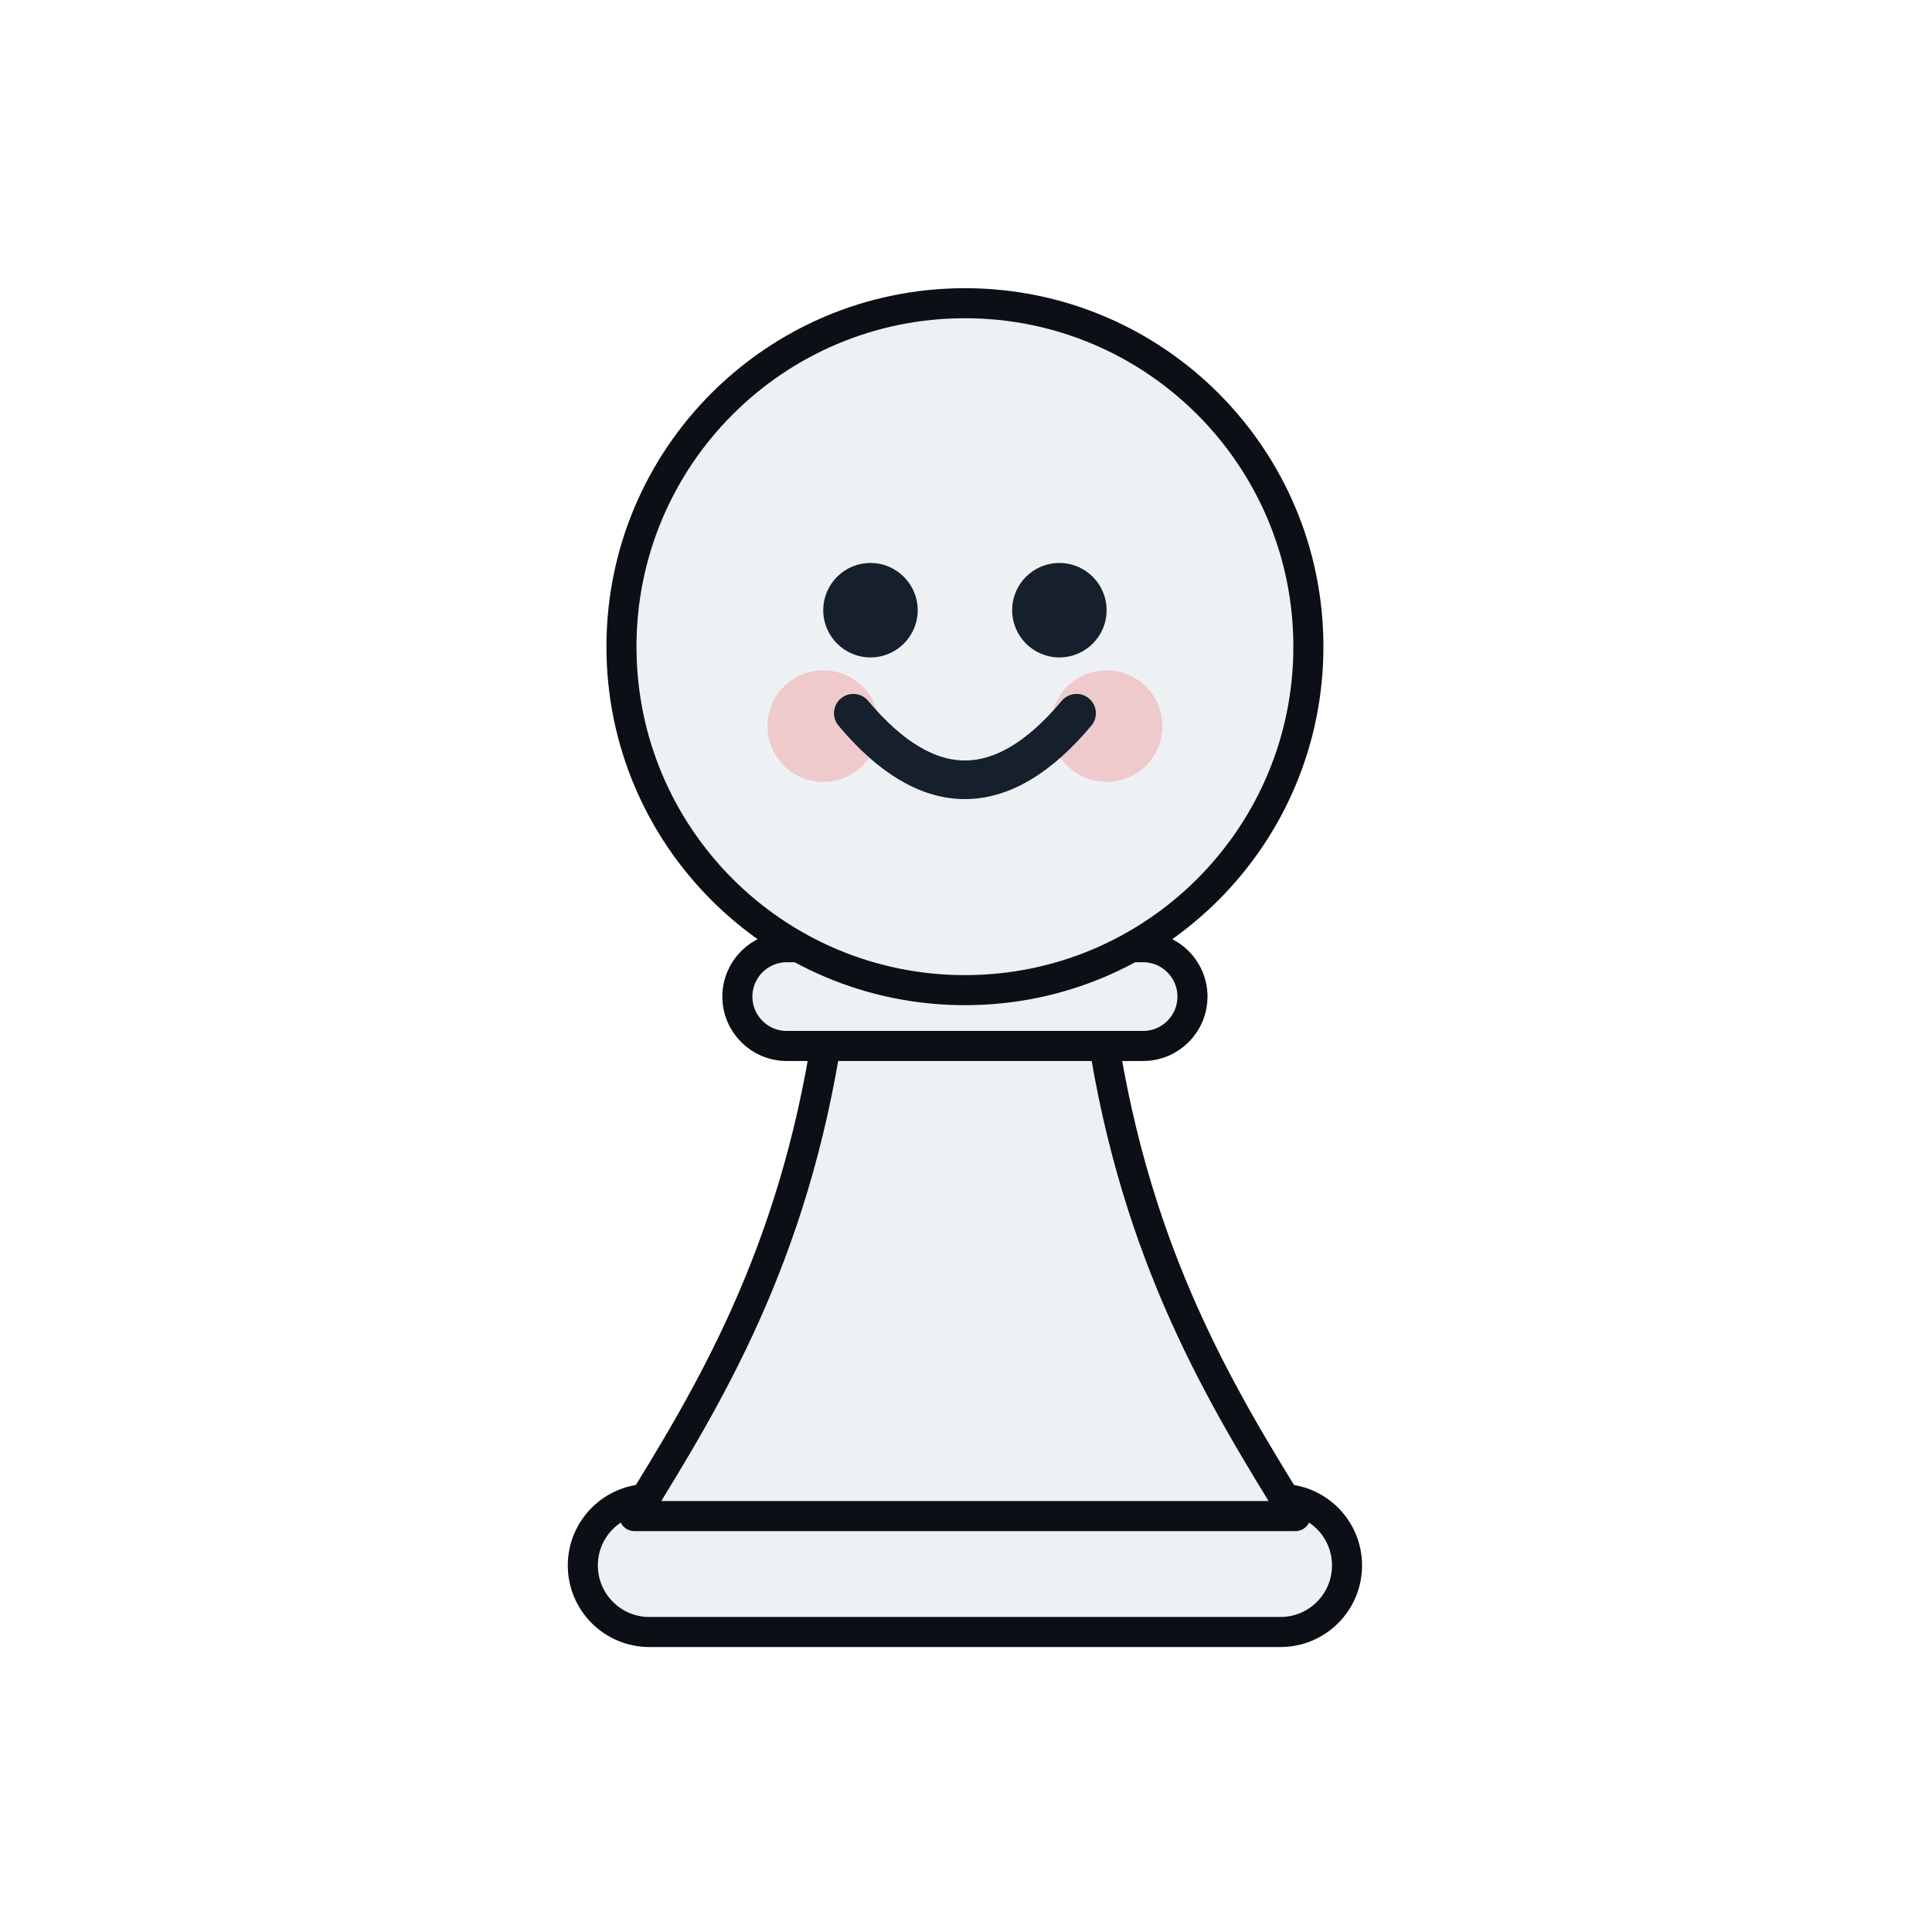
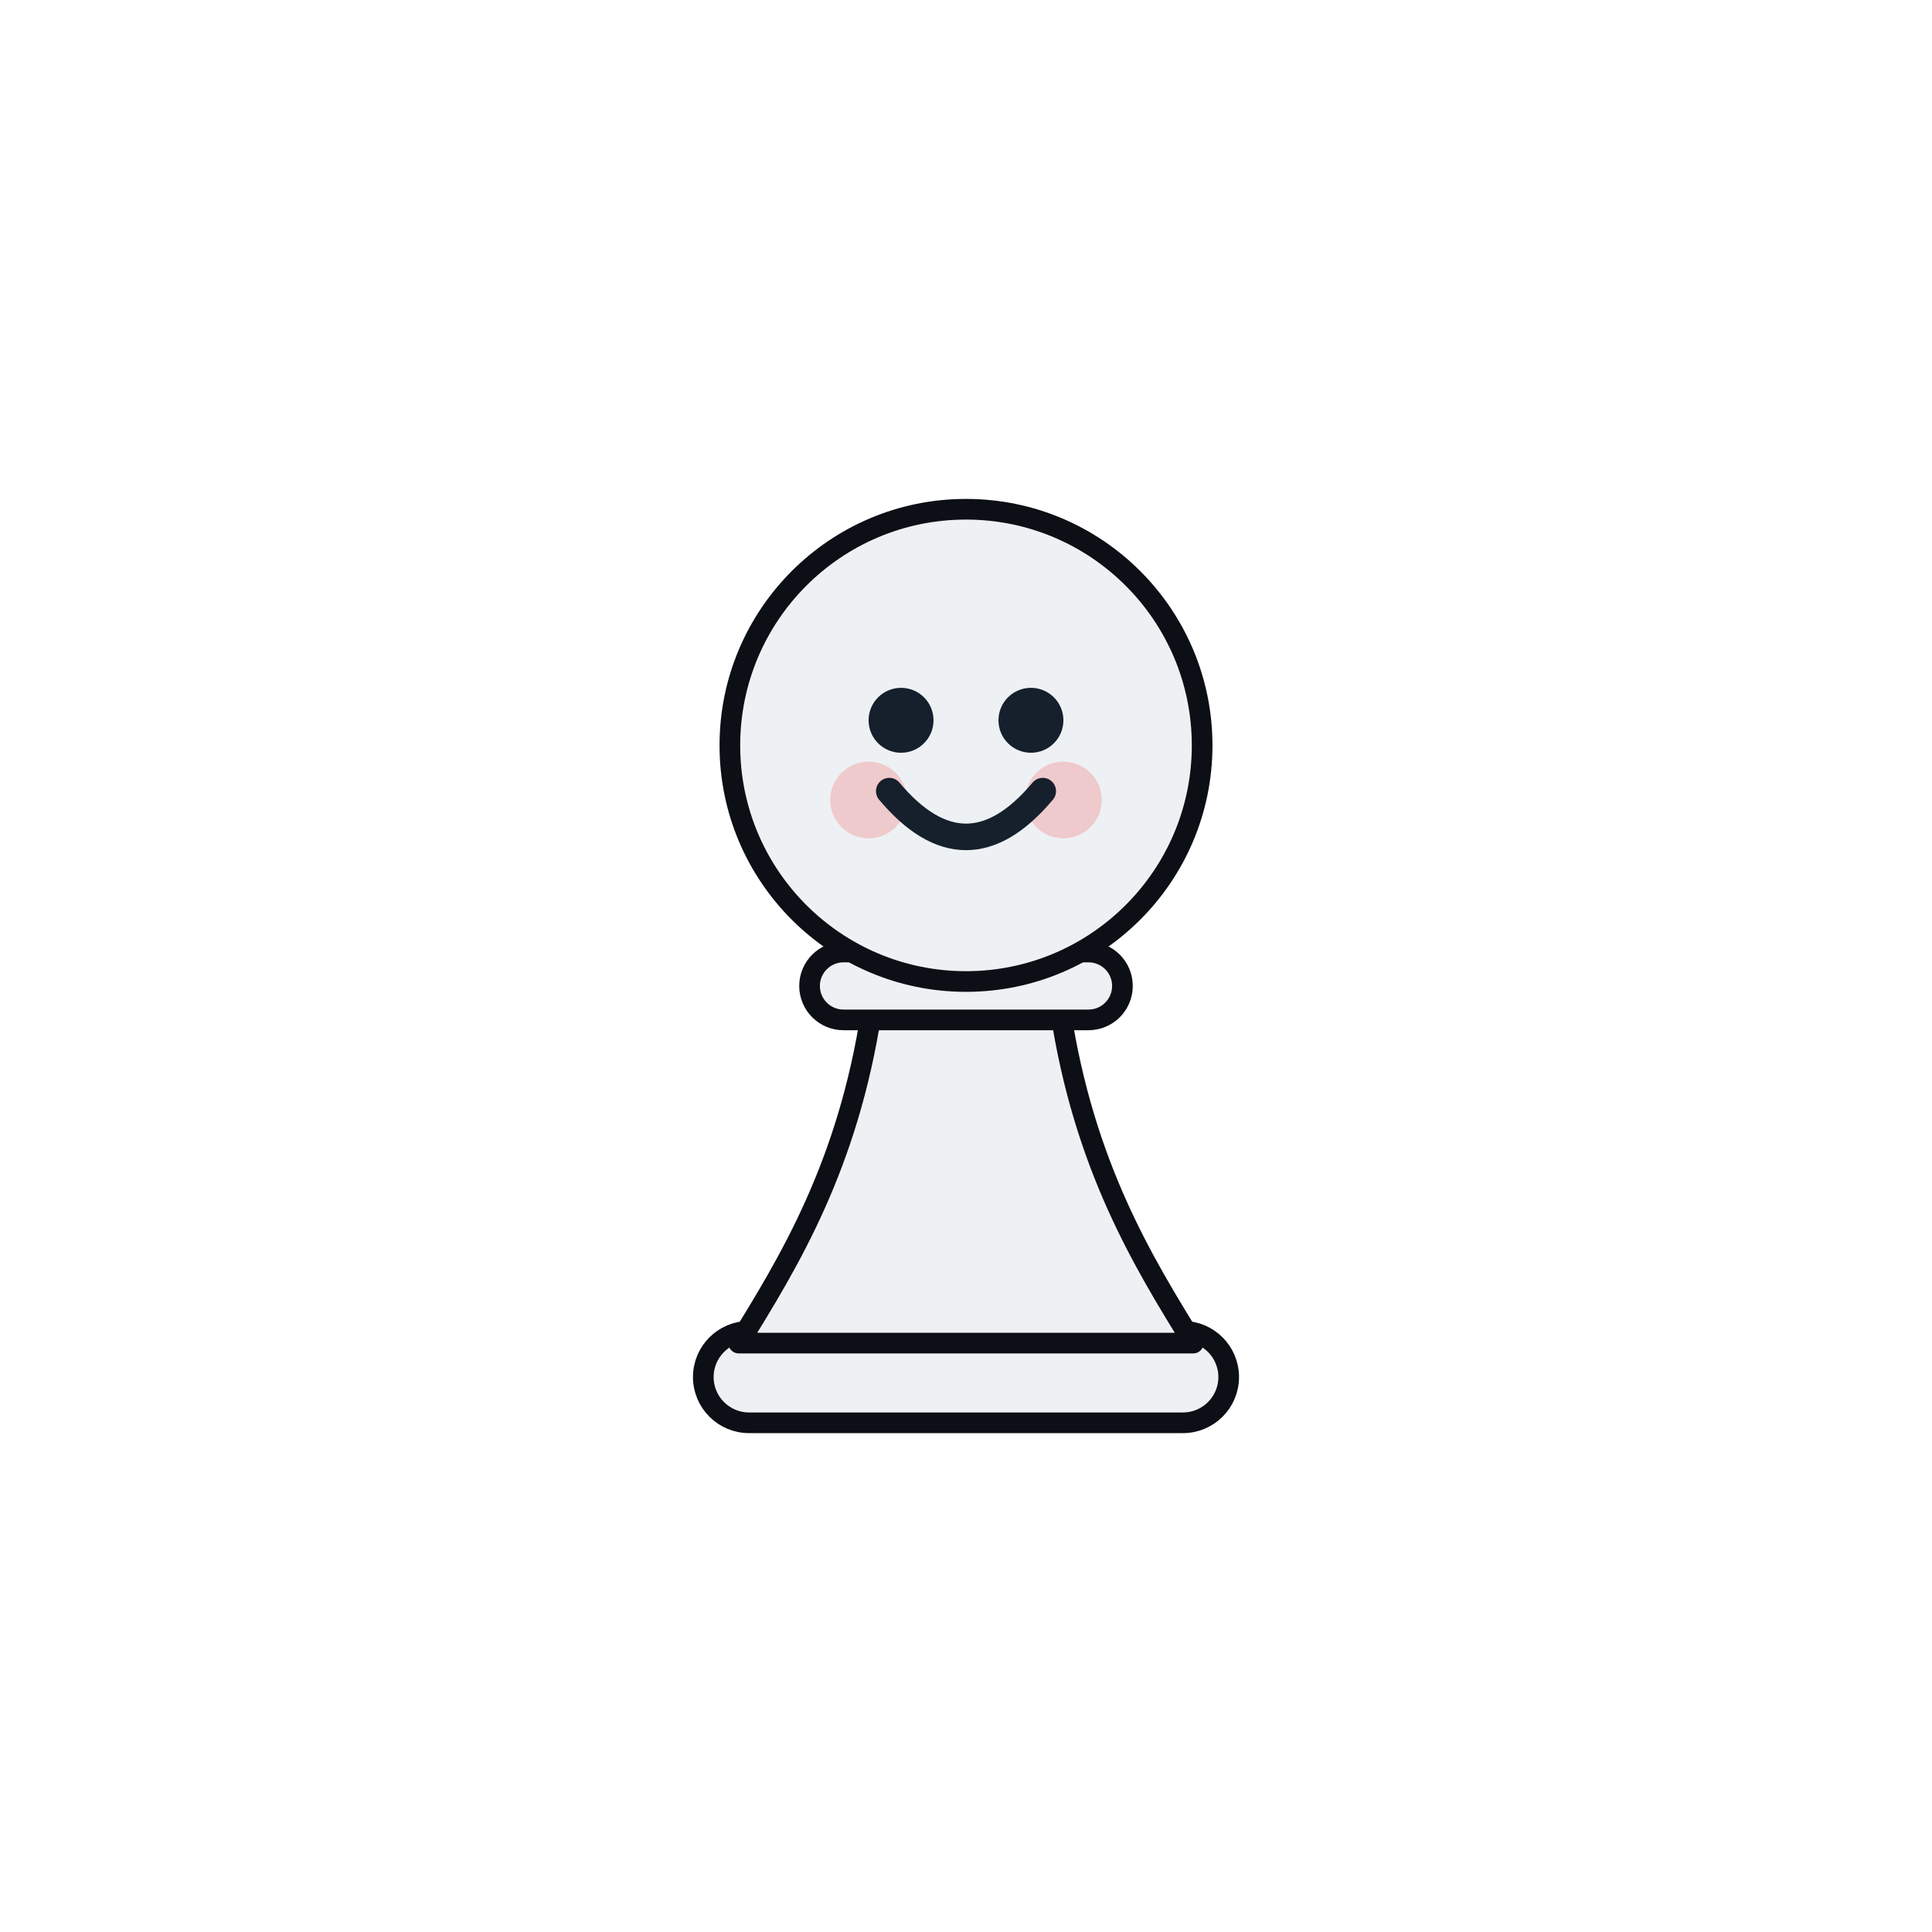
<svg xmlns="http://www.w3.org/2000/svg" viewBox="0 0 432 432">
-   <g transform="translate(-30,-45) scale(0.48)">
+   <g transform="translate(47.04,36.32) scale(0.33)">
    <g fill="#eef1f4" stroke="#0c0f15" stroke-width="14" stroke-linejoin="round" stroke-linecap="round">
      <rect x="334" y="792" width="356" height="62" rx="31" />
      <path d="M448 575 C 432 680 392 745 358 800 L 666 800 C 632 745 592 680 576 575 Z" />
      <rect x="406" y="535" width="212" height="46" rx="23" />
      <circle cx="512" cy="395" r="160" />
    </g>
    <g fill="#f0a3a3" opacity="0.5">
      <circle cx="446" cy="432" r="26" />
      <circle cx="578" cy="432" r="26" />
    </g>
    <g fill="#16202c">
      <circle cx="468" cy="378" r="22" />
      <circle cx="556" cy="378" r="22" />
    </g>
    <path d="M460 426 Q 512 488 564 426" fill="none" stroke="#16202c" stroke-width="18" stroke-linecap="round" />
  </g>
</svg>
